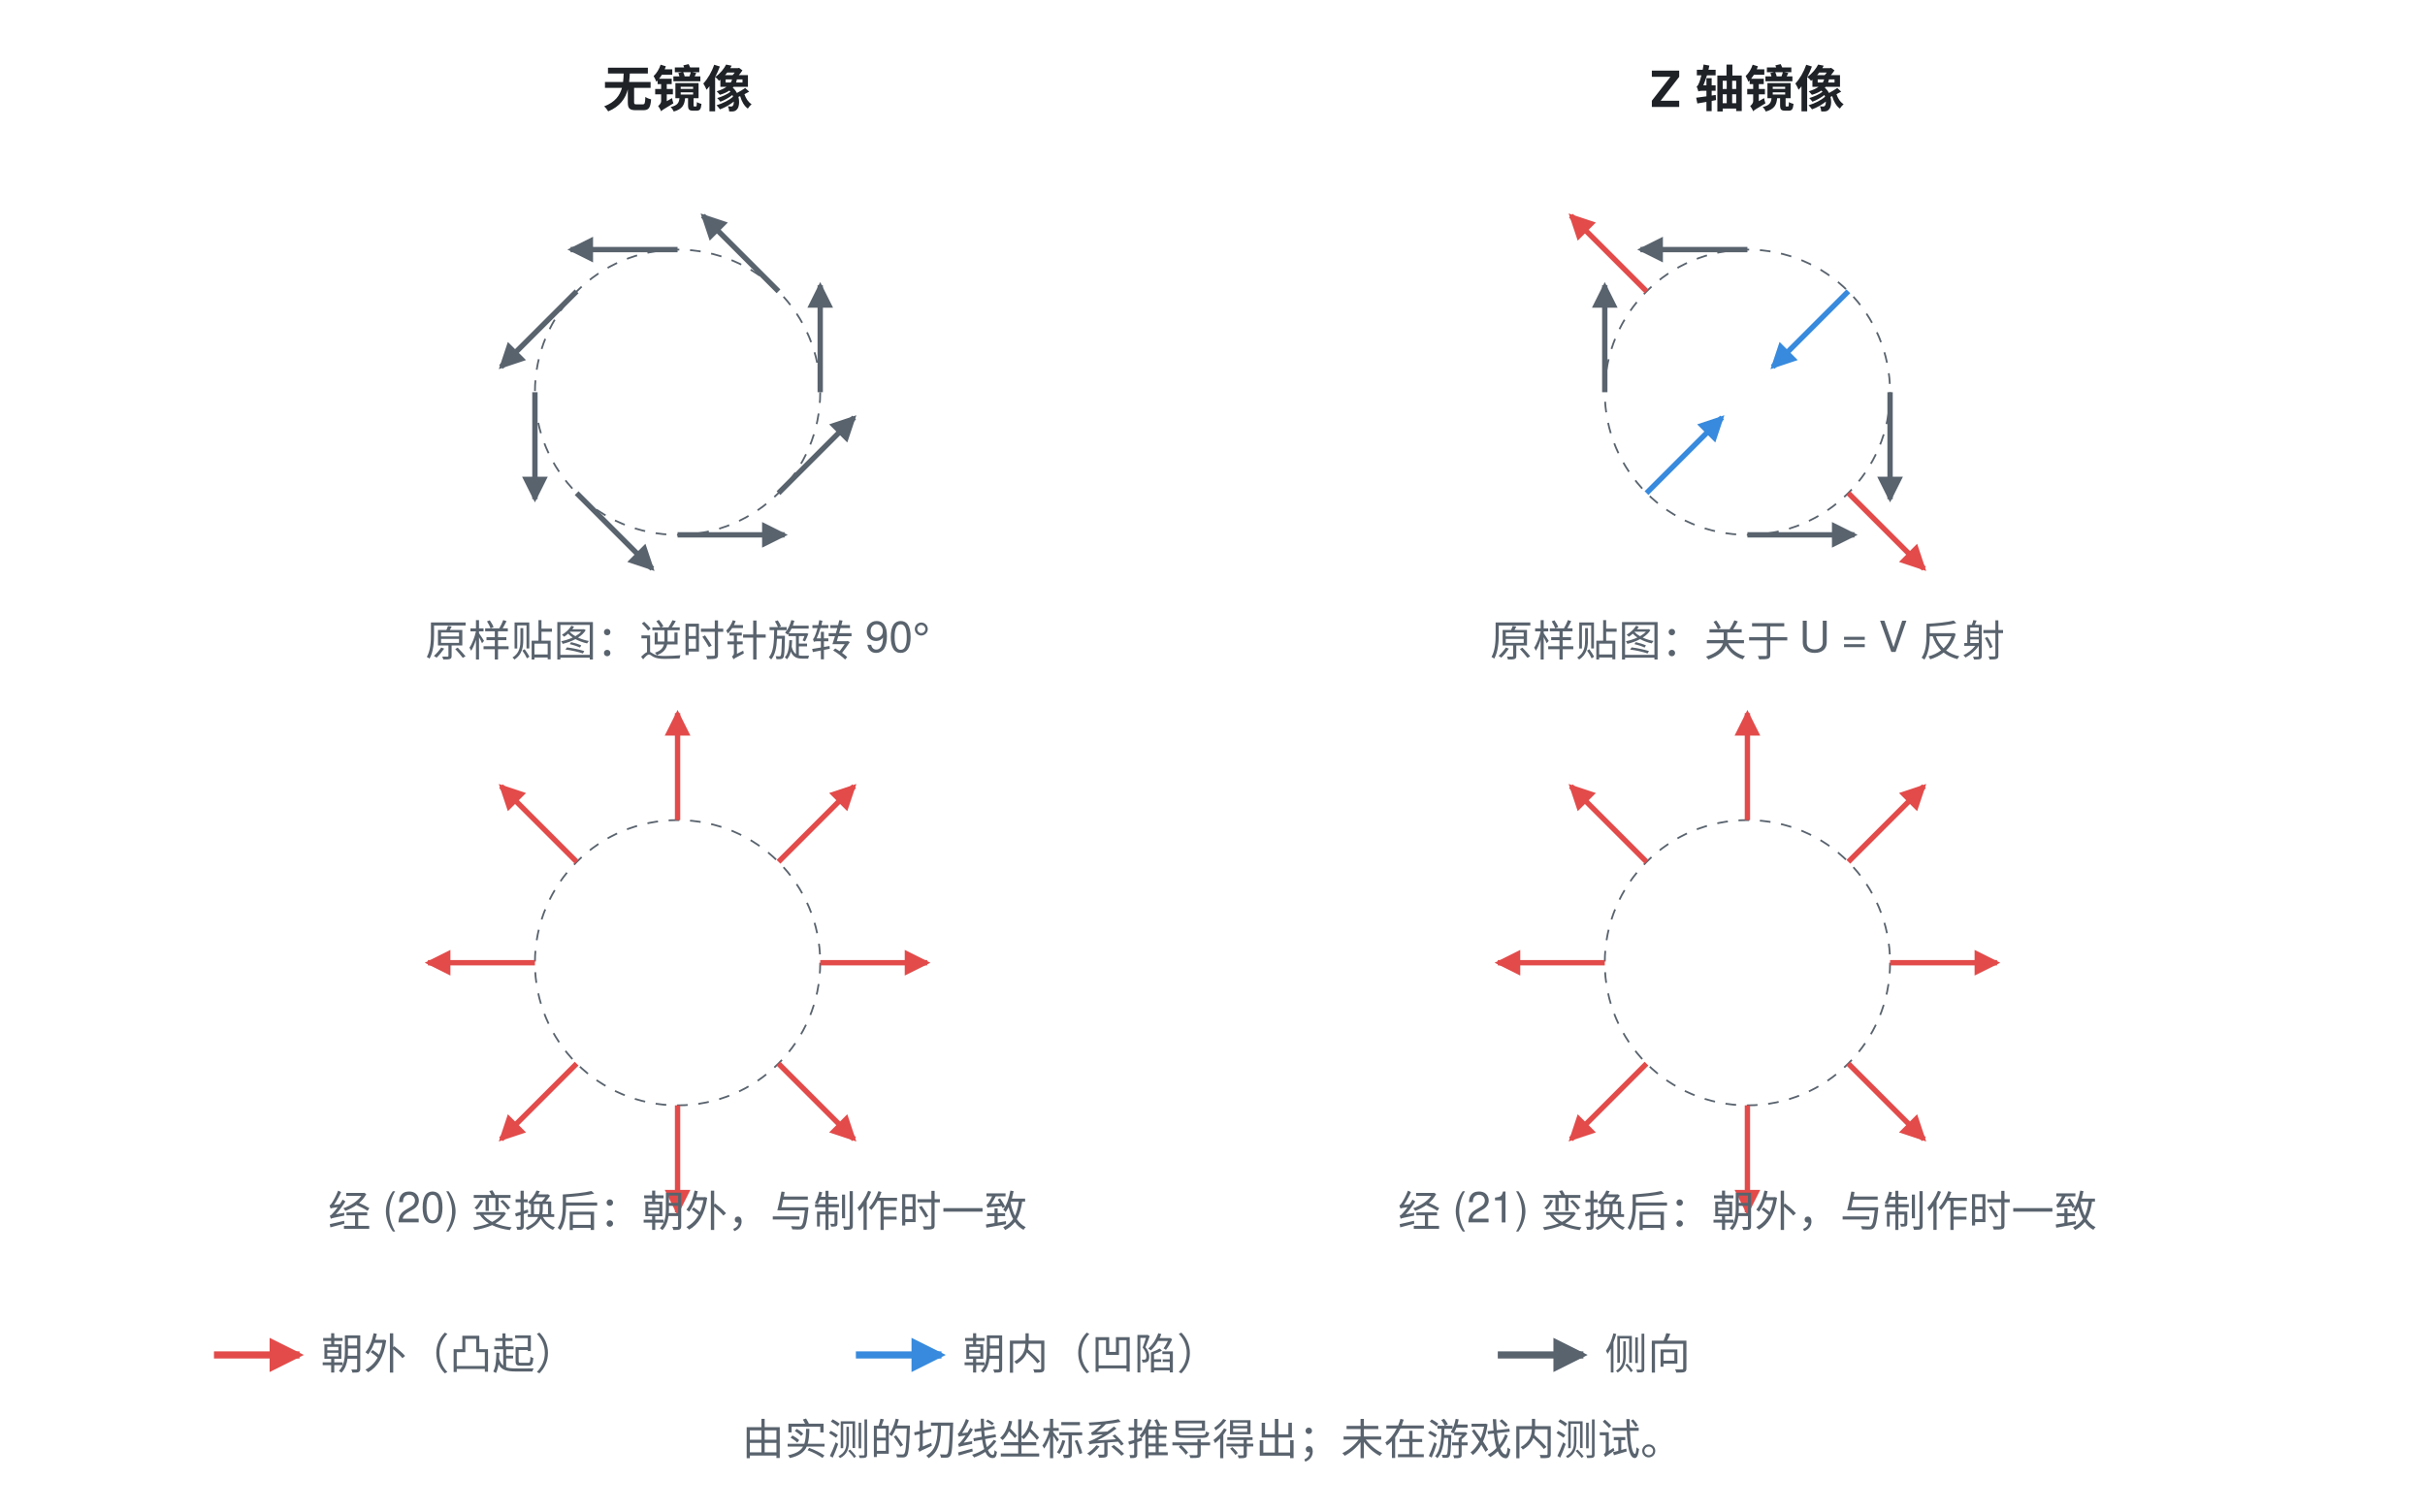
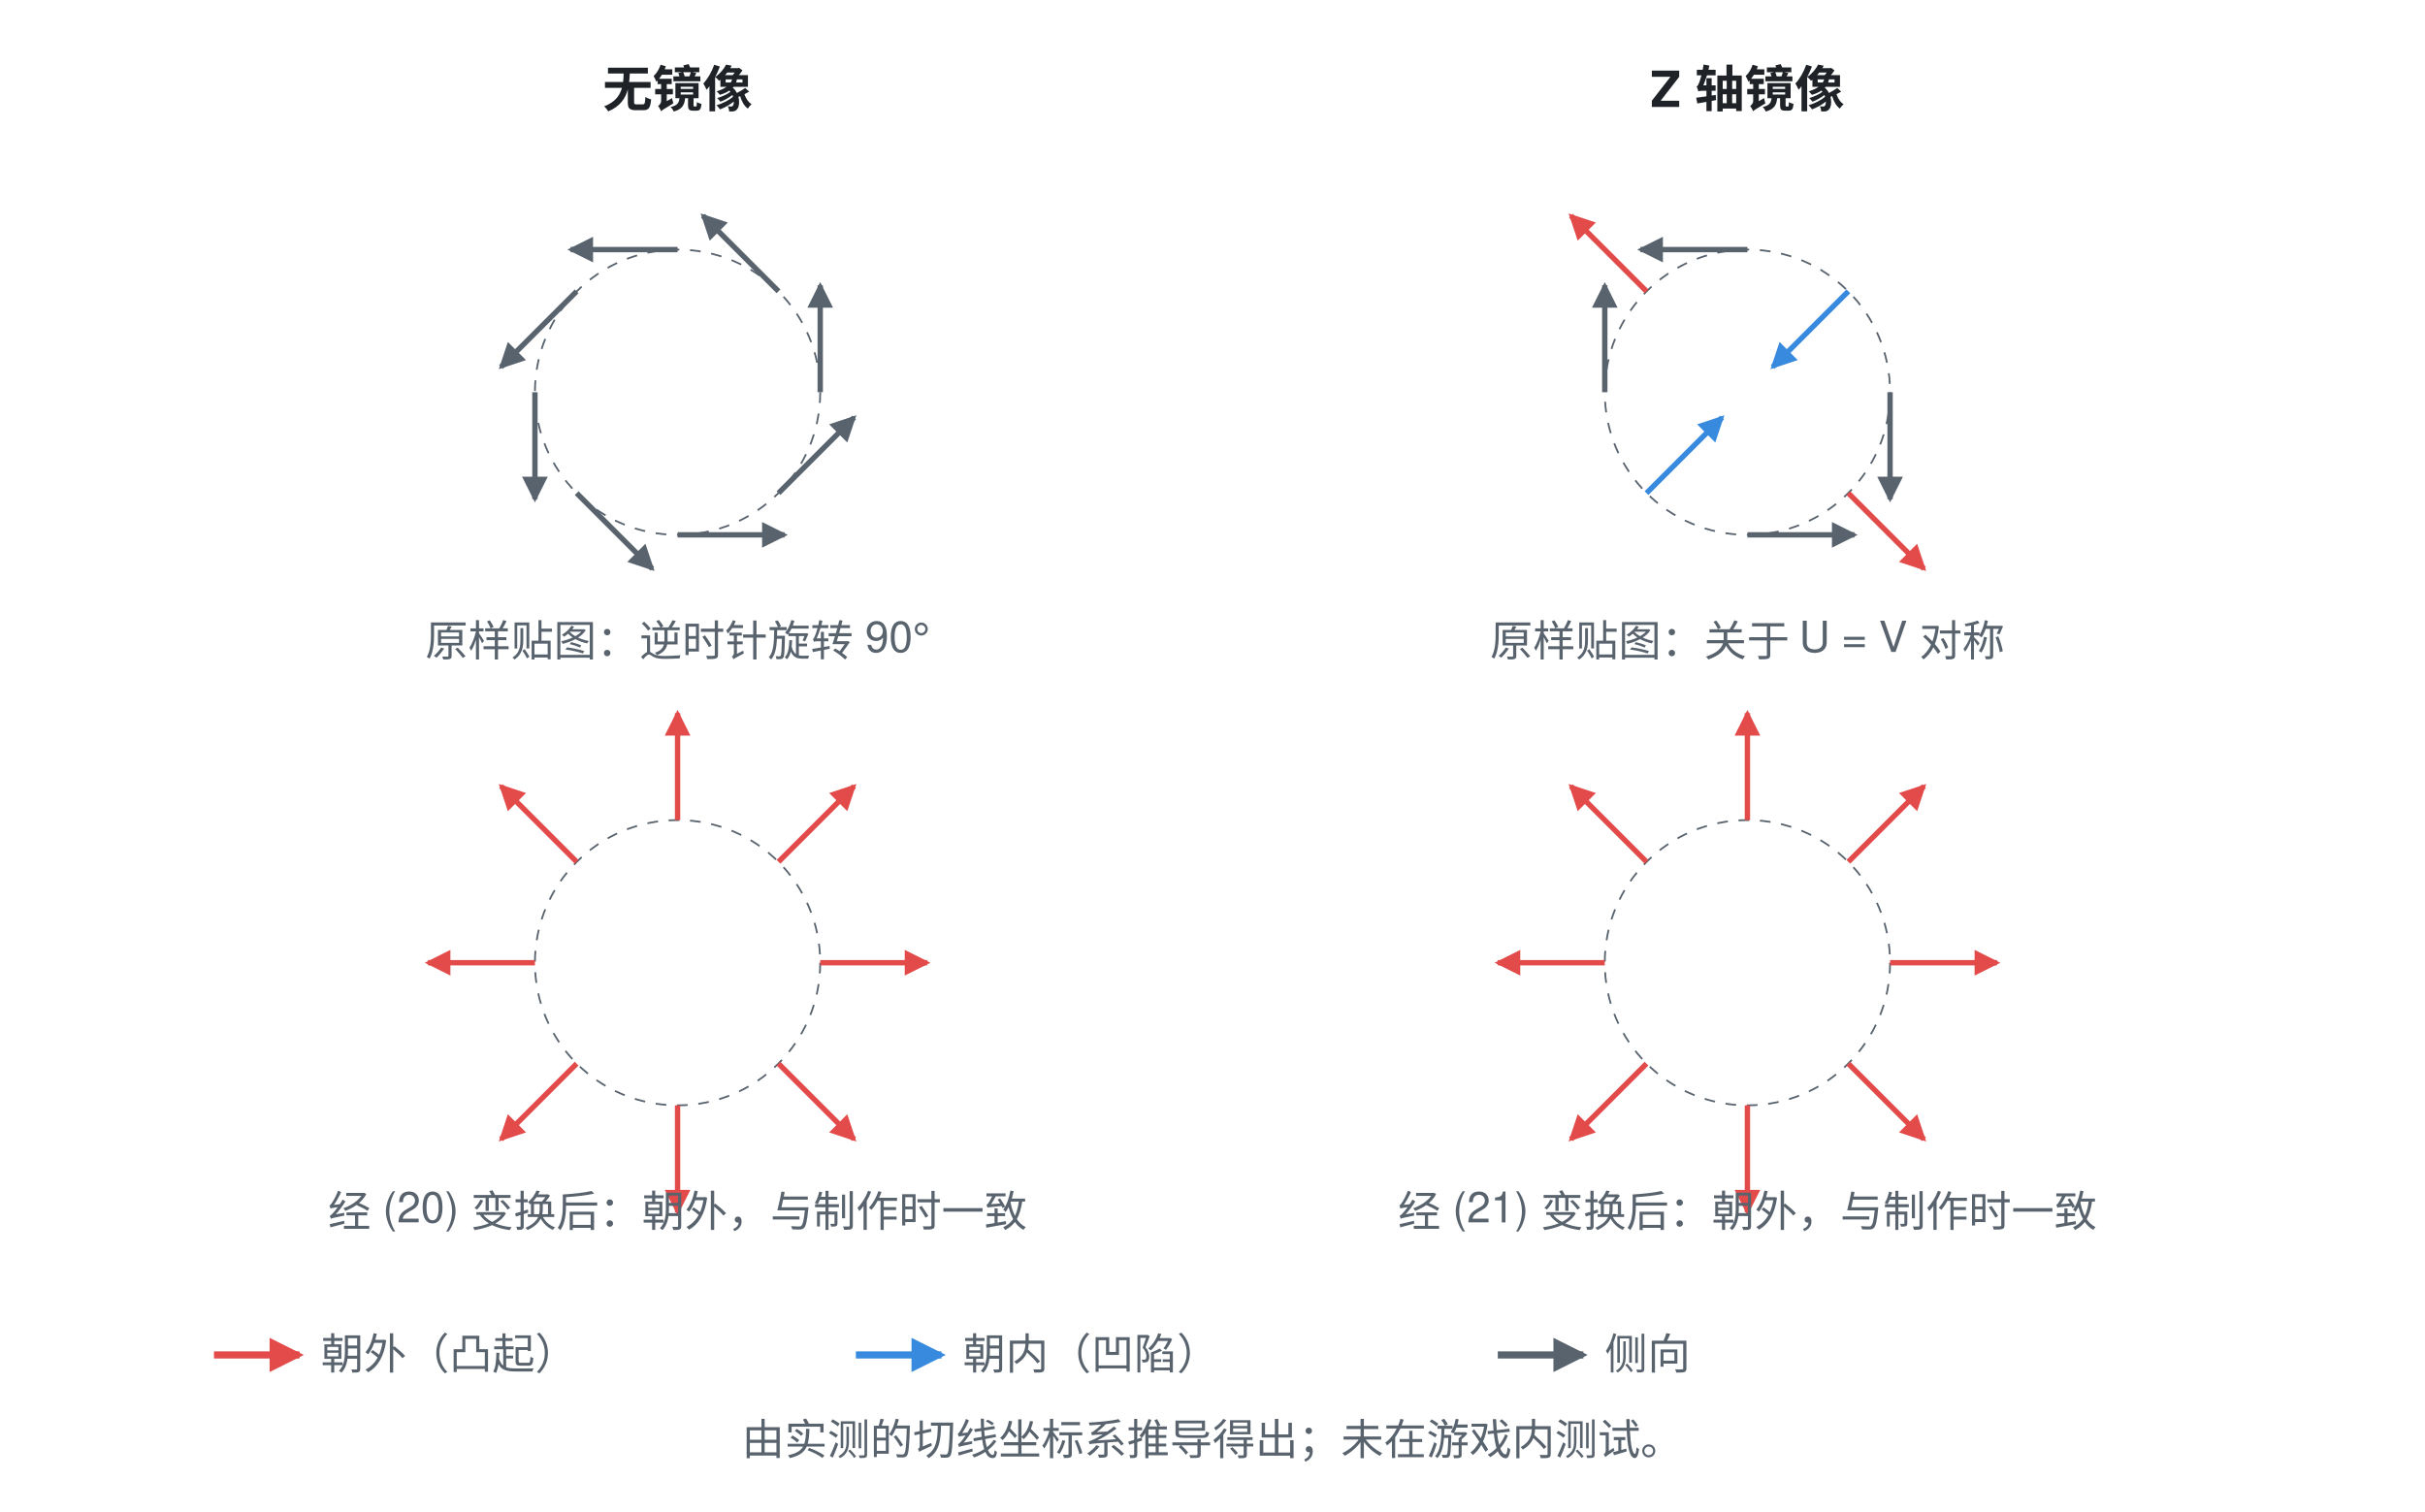
<svg xmlns="http://www.w3.org/2000/svg" width="680" height="424" viewBox="0 0 680 424" role="img">
  <style>
.t{fill:#1f2328;font:14px -apple-system,"Segoe UI",Helvetica,Arial,"Microsoft YaHei","PingFang SC","Noto Sans CJK SC","Source Han Sans SC",sans-serif}
.h{font-weight:600}
.s{fill:#59636e;font:12px -apple-system,"Segoe UI",Helvetica,Arial,"Microsoft YaHei","PingFang SC","Noto Sans CJK SC","Source Han Sans SC",sans-serif}
.o{stroke:#59636e}
.of{fill:#59636e}
.p{fill:#f6f8fa;stroke:#8c959f}
.g{stroke:#8c959f}
@media (prefers-color-scheme: dark){
.t{fill:#e6edf3}
.s{fill:#9198a1}
.o{stroke:#9198a1}
.of{fill:#9198a1}
.p{fill:#151b23;stroke:#656c76}
.g{stroke:#656c76}
}
</style>
  <defs>
    <marker id="ar" viewBox="0 0 10 10" refX="8" refY="5" markerWidth="6" markerHeight="6" orient="auto">
      <path d="M1 1L9 5L1 9z" fill="#E24B4A" />
    </marker>
    <marker id="ag" viewBox="0 0 10 10" refX="8" refY="5" markerWidth="6" markerHeight="6" orient="auto">
      <path d="M1 1L9 5L1 9z" fill="#639922" />
    </marker>
    <marker id="ab" viewBox="0 0 10 10" refX="8" refY="5" markerWidth="6" markerHeight="6" orient="auto">
      <path d="M1 1L9 5L1 9z" fill="#378ADD" />
    </marker>
    <marker id="ao" viewBox="0 0 10 10" refX="8" refY="5" markerWidth="6" markerHeight="6" orient="auto">
      <path class="of" d="M1 1L9 5L1 9z" />
    </marker>
  </defs>
  <text class="t h" x="190" y="30" text-anchor="middle">无镜像</text>
  <circle cx="190" cy="110" r="40" fill="none" class="o" stroke-width="0.5" stroke-dasharray="3 3" />
  <line x1="230" y1="110" x2="230" y2="80" class="o" stroke-width="1.5" marker-end="url(#ao)" />
  <line x1="218.3" y1="138.3" x2="239.5" y2="117.1" class="o" stroke-width="1.5" marker-end="url(#ao)" />
  <line x1="190" y1="150" x2="220" y2="150" class="o" stroke-width="1.5" marker-end="url(#ao)" />
  <line x1="161.7" y1="138.3" x2="182.9" y2="159.5" class="o" stroke-width="1.5" marker-end="url(#ao)" />
  <line x1="150" y1="110" x2="150" y2="140" class="o" stroke-width="1.5" marker-end="url(#ao)" />
  <line x1="161.7" y1="81.7" x2="140.5" y2="102.9" class="o" stroke-width="1.5" marker-end="url(#ao)" />
  <line x1="190" y1="70" x2="160" y2="70" class="o" stroke-width="1.5" marker-end="url(#ao)" />
  <line x1="218.3" y1="81.7" x2="197.1" y2="60.5" class="o" stroke-width="1.5" marker-end="url(#ao)" />
  <text class="s" x="190" y="184" text-anchor="middle">原样贴图：逆时针旋转 90°</text>
  <circle cx="190" cy="270" r="40" fill="none" class="o" stroke-width="0.5" stroke-dasharray="3 3" />
  <line x1="230" y1="270" x2="260" y2="270" stroke="#E24B4A" stroke-width="1.5" marker-end="url(#ar)" />
  <line x1="218.3" y1="298.3" x2="239.5" y2="319.5" stroke="#E24B4A" stroke-width="1.5" marker-end="url(#ar)" />
  <line x1="190" y1="310" x2="190" y2="340" stroke="#E24B4A" stroke-width="1.5" marker-end="url(#ar)" />
  <line x1="161.7" y1="298.3" x2="140.5" y2="319.5" stroke="#E24B4A" stroke-width="1.5" marker-end="url(#ar)" />
  <line x1="150" y1="270" x2="120" y2="270" stroke="#E24B4A" stroke-width="1.5" marker-end="url(#ar)" />
  <line x1="161.7" y1="241.7" x2="140.5" y2="220.5" stroke="#E24B4A" stroke-width="1.5" marker-end="url(#ar)" />
  <line x1="190" y1="230" x2="190" y2="200" stroke="#E24B4A" stroke-width="1.5" marker-end="url(#ar)" />
  <line x1="218.3" y1="241.7" x2="239.5" y2="220.5" stroke="#E24B4A" stroke-width="1.5" marker-end="url(#ar)" />
  <text class="s" x="190" y="344" text-anchor="middle">经 (20) 变换后：朝外，与制作时一致</text>
  <text class="t h" x="490" y="30" text-anchor="middle">Z 轴镜像</text>
  <circle cx="490" cy="110" r="40" fill="none" class="o" stroke-width="0.5" stroke-dasharray="3 3" />
  <line x1="530" y1="110" x2="530" y2="140" class="o" stroke-width="1.5" marker-end="url(#ao)" />
  <line x1="518.3" y1="138.3" x2="539.5" y2="159.5" stroke="#E24B4A" stroke-width="1.5" marker-end="url(#ar)" />
  <line x1="490" y1="150" x2="520" y2="150" class="o" stroke-width="1.5" marker-end="url(#ao)" />
  <line x1="461.7" y1="138.3" x2="482.9" y2="117.1" stroke="#378ADD" stroke-width="1.5" marker-end="url(#ab)" />
  <line x1="450" y1="110" x2="450" y2="80" class="o" stroke-width="1.5" marker-end="url(#ao)" />
  <line x1="461.7" y1="81.7" x2="440.5" y2="60.5" stroke="#E24B4A" stroke-width="1.5" marker-end="url(#ar)" />
  <line x1="490" y1="70" x2="460" y2="70" class="o" stroke-width="1.5" marker-end="url(#ao)" />
  <line x1="518.3" y1="81.7" x2="497.1" y2="102.9" stroke="#378ADD" stroke-width="1.5" marker-end="url(#ab)" />
-   <text class="s" x="490" y="184" text-anchor="middle">原样贴图：关于 U = V 反射</text>
+   <text class="s" x="490" y="184" text-anchor="middle">原样贴图：关于 U = V 对称</text>
  <circle cx="490" cy="270" r="40" fill="none" class="o" stroke-width="0.5" stroke-dasharray="3 3" />
  <line x1="530" y1="270" x2="560" y2="270" stroke="#E24B4A" stroke-width="1.5" marker-end="url(#ar)" />
  <line x1="518.3" y1="298.3" x2="539.5" y2="319.5" stroke="#E24B4A" stroke-width="1.5" marker-end="url(#ar)" />
  <line x1="490" y1="310" x2="490" y2="340" stroke="#E24B4A" stroke-width="1.5" marker-end="url(#ar)" />
  <line x1="461.7" y1="298.3" x2="440.5" y2="319.5" stroke="#E24B4A" stroke-width="1.5" marker-end="url(#ar)" />
  <line x1="450" y1="270" x2="420" y2="270" stroke="#E24B4A" stroke-width="1.5" marker-end="url(#ar)" />
  <line x1="461.7" y1="241.7" x2="440.5" y2="220.5" stroke="#E24B4A" stroke-width="1.5" marker-end="url(#ar)" />
  <line x1="490" y1="230" x2="490" y2="200" stroke="#E24B4A" stroke-width="1.5" marker-end="url(#ar)" />
  <line x1="518.3" y1="241.7" x2="539.5" y2="220.5" stroke="#E24B4A" stroke-width="1.5" marker-end="url(#ar)" />
  <text class="s" x="490" y="344" text-anchor="middle">经 (21) 变换后：朝外，与制作时一致</text>
  <line x1="60" y1="380" x2="84" y2="380" stroke="#E24B4A" stroke-width="2" marker-end="url(#ar)" />
  <text class="s" x="90" y="384" text-anchor="start">朝外（凸起）</text>
  <line x1="240" y1="380" x2="264" y2="380" stroke="#378ADD" stroke-width="2" marker-end="url(#ab)" />
  <text class="s" x="270" y="384" text-anchor="start">朝内（凹陷）</text>
  <line x1="420" y1="380" x2="444" y2="380" class="o" stroke-width="2" marker-end="url(#ao)" />
  <text class="s" x="450" y="384" text-anchor="start">侧向</text>
  <text class="s" x="340" y="408" text-anchor="middle">由实测的切线坐标系推导得出；未在游戏内测试。</text>
</svg>
